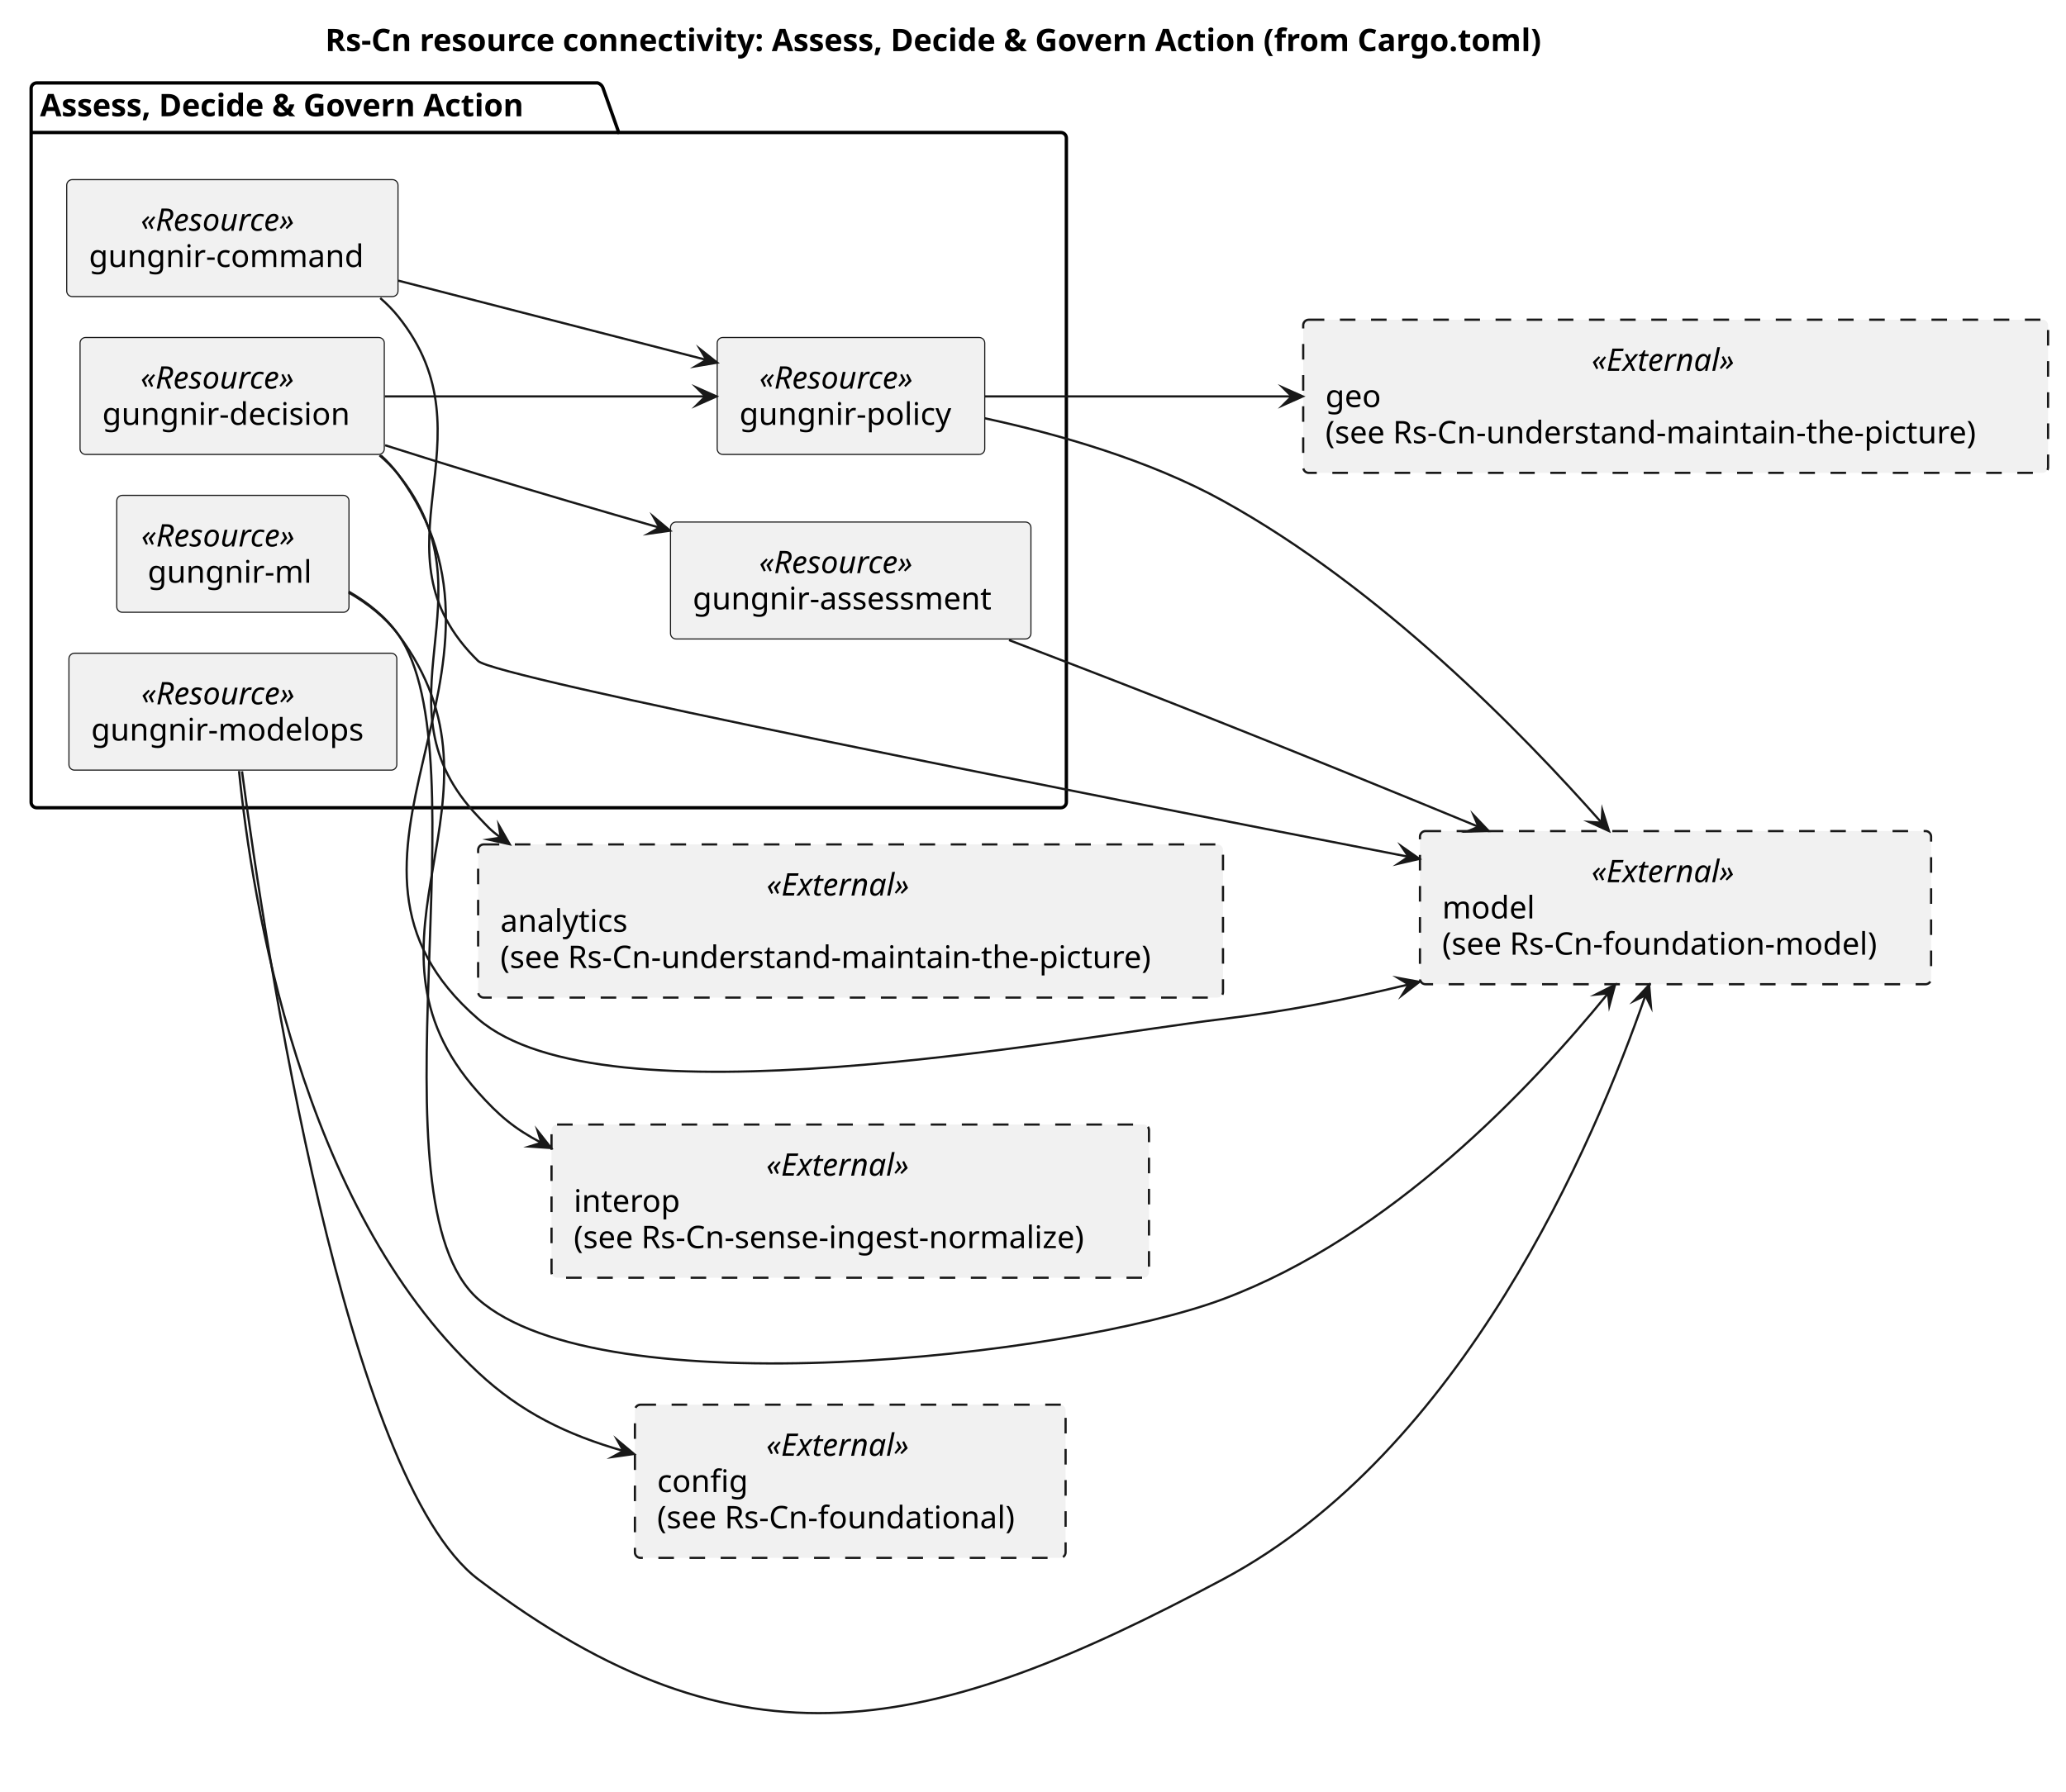
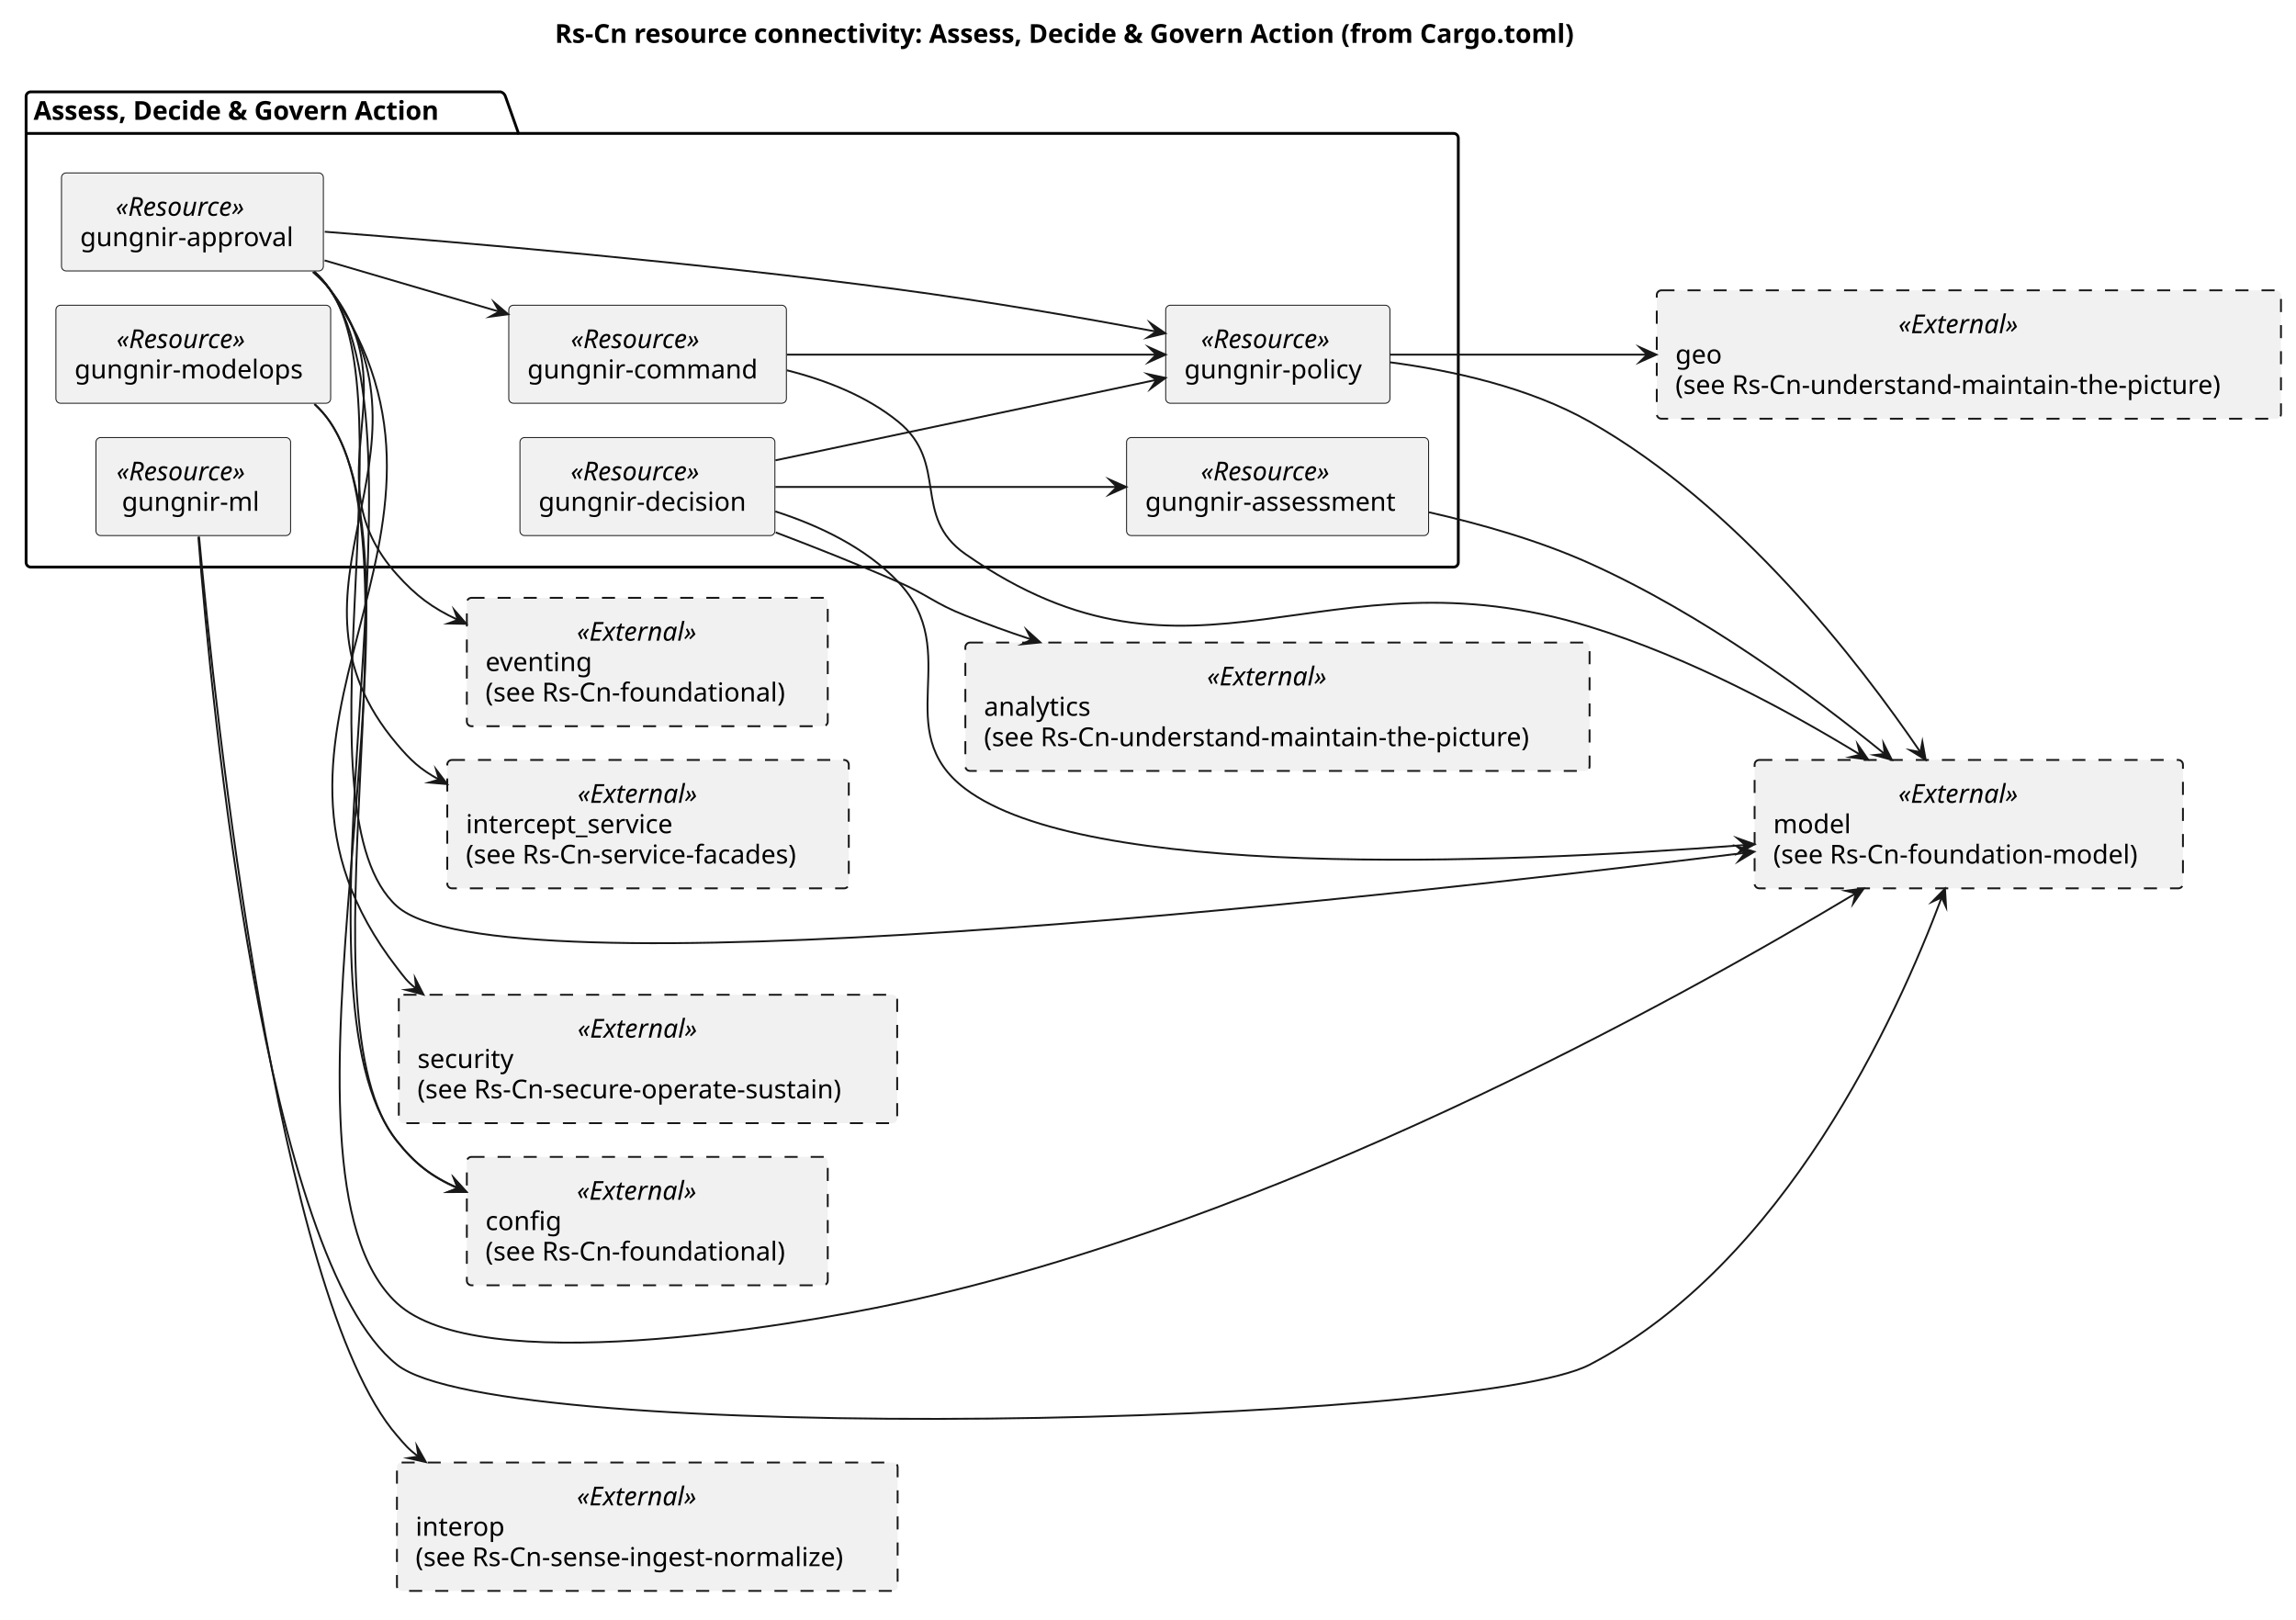
- <svg xmlns="http://www.w3.org/2000/svg" version="1.1" data-diagram-type="DESCRIPTION" style="width:929px;height:806px;background:#FFFFFF;" width="929px" height="806px" viewBox="0 0 929 806" zoomAndPan="magnify" preserveAspectRatio="none" contentStyleType="text/css">
+ <svg xmlns="http://www.w3.org/2000/svg" version="1.1" data-diagram-type="DESCRIPTION" style="width:1232px;height:869px;background:#FFFFFF;" width="1232px" height="869px" viewBox="0 0 1232 869" zoomAndPan="magnify" preserveAspectRatio="none" contentStyleType="text/css">
  <defs />
  <g font-family="sans-serif" lengthAdjust="spacing">
    <g class="title" data-source-line="1">
-       <text x="146.232" y="22.995" fill="#000" font-size="14" textLength="629.535" font-weight="700">Rs-Cn resource connectivity: Assess, Decide &amp; Govern Action (from Cargo.toml)</text>
+       <text x="297.732" y="22.995" fill="#000" font-size="14" textLength="629.535" font-weight="700">Rs-Cn resource connectivity: Assess, Decide &amp; Govern Action (from Cargo.toml)</text>
    </g>
    <g class="cluster" data-qualified-name="Assess. Decide . Govern Action" id="ent0001" data-source-line="6">
-       <path d="M16.5,37.297 L268.728,37.297 A3.75,3.75 0 0 1 271.228,39.797 L278.228,59.594 L477,59.594 A2.5,2.5 0 0 1 479.5,62.094 L479.5,360.797 A2.5,2.5 0 0 1 477,363.297 L16.5,363.297 A2.5,2.5 0 0 1 14,360.797 L14,39.797 A2.5,2.5 0 0 1 16.5,37.297" style="stroke:#000;stroke-width:1.5;" fill="none" />
-       <line x1="14" y1="59.594" x2="278.228" y2="59.594" style="stroke:#000;stroke-width:1.5;" />
-       <text x="18" y="52.292" fill="#000" font-size="14" textLength="251.228" font-weight="700">Assess, Decide &amp; Govern Action</text>
+       <path d="M16.5,49.297 L268.728,49.297 A3.75,3.75 0 0 1 271.228,51.797 L278.228,71.594 L780,71.594 A2.5,2.5 0 0 1 782.5,74.094 L782.5,301.797 A2.5,2.5 0 0 1 780,304.297 L16.5,304.297 A2.5,2.5 0 0 1 14,301.797 L14,51.797 A2.5,2.5 0 0 1 16.5,49.297" style="stroke:#000;stroke-width:1.5;" fill="none" />
+       <line x1="14" y1="71.594" x2="278.228" y2="71.594" style="stroke:#000;stroke-width:1.5;" />
+       <text x="18" y="64.292" fill="#000" font-size="14" textLength="251.228" font-weight="700">Assess, Decide &amp; Govern Action</text>
    </g>
-     <g class="entity" data-qualified-name="RS_analytics" id="ent0008" data-source-line="14">
-       <rect x="215" y="379.797" width="334.938" height="68.891" fill="#F1F1F1" style="stroke:#181818;stroke-width:1;stroke-dasharray:7,7;" rx="2.5" ry="2.5" />
-       <text x="344.663" y="402.792" fill="#000" font-size="14" textLength="75.612" font-style="italic">«External»</text>
-       <text x="225" y="419.089" fill="#000" font-size="14" textLength="62.576">analytics</text>
-       <text x="225" y="435.386" fill="#000" font-size="14" textLength="314.938">(see Rs-Cn-understand-maintain-the-picture)</text>
+     <g class="entity" data-qualified-name="RS_analytics" id="ent0009" data-source-line="15">
+       <rect x="518" y="344.797" width="334.938" height="68.891" fill="#F1F1F1" style="stroke:#181818;stroke-width:1;stroke-dasharray:7,7;" rx="2.5" ry="2.5" />
+       <text x="647.663" y="367.792" fill="#000" font-size="14" textLength="75.612" font-style="italic">«External»</text>
+       <text x="528" y="384.089" fill="#000" font-size="14" textLength="62.576">analytics</text>
+       <text x="528" y="400.386" fill="#000" font-size="14" textLength="314.938">(see Rs-Cn-understand-maintain-the-picture)</text>
    </g>
-     <g class="entity" data-qualified-name="RS_config" id="ent0009" data-source-line="15">
-       <rect x="285.5" y="631.797" width="193.66" height="68.891" fill="#F1F1F1" style="stroke:#181818;stroke-width:1;stroke-dasharray:7,7;" rx="2.5" ry="2.5" />
-       <text x="344.524" y="654.792" fill="#000" font-size="14" textLength="75.612" font-style="italic">«External»</text>
-       <text x="295.5" y="671.089" fill="#000" font-size="14" textLength="42.841">config</text>
-       <text x="295.5" y="687.386" fill="#000" font-size="14" textLength="173.66">(see Rs-Cn-foundational)</text>
+     <g class="entity" data-qualified-name="RS_config" id="ent0010" data-source-line="16">
+       <rect x="250.5" y="620.797" width="193.66" height="68.891" fill="#F1F1F1" style="stroke:#181818;stroke-width:1;stroke-dasharray:7,7;" rx="2.5" ry="2.5" />
+       <text x="309.524" y="643.792" fill="#000" font-size="14" textLength="75.612" font-style="italic">«External»</text>
+       <text x="260.5" y="660.089" fill="#000" font-size="14" textLength="42.841">config</text>
+       <text x="260.5" y="676.386" fill="#000" font-size="14" textLength="173.66">(see Rs-Cn-foundational)</text>
    </g>
-     <g class="entity" data-qualified-name="RS_geo" id="ent0010" data-source-line="16">
-       <rect x="586" y="143.797" width="334.938" height="68.891" fill="#F1F1F1" style="stroke:#181818;stroke-width:1;stroke-dasharray:7,7;" rx="2.5" ry="2.5" />
-       <text x="715.663" y="166.792" fill="#000" font-size="14" textLength="75.612" font-style="italic">«External»</text>
-       <text x="596" y="183.089" fill="#000" font-size="14" textLength="26.065">geo</text>
-       <text x="596" y="199.386" fill="#000" font-size="14" textLength="314.938">(see Rs-Cn-understand-maintain-the-picture)</text>
+     <g class="entity" data-qualified-name="RS_eventing" id="ent0011" data-source-line="17">
+       <rect x="250.5" y="320.797" width="193.66" height="68.891" fill="#F1F1F1" style="stroke:#181818;stroke-width:1;stroke-dasharray:7,7;" rx="2.5" ry="2.5" />
+       <text x="309.524" y="343.792" fill="#000" font-size="14" textLength="75.612" font-style="italic">«External»</text>
+       <text x="260.5" y="360.089" fill="#000" font-size="14" textLength="61.523">eventing</text>
+       <text x="260.5" y="376.386" fill="#000" font-size="14" textLength="173.66">(see Rs-Cn-foundational)</text>
    </g>
-     <g class="entity" data-qualified-name="RS_interop" id="ent0011" data-source-line="17">
-       <rect x="248" y="505.797" width="268.657" height="68.891" fill="#F1F1F1" style="stroke:#181818;stroke-width:1;stroke-dasharray:7,7;" rx="2.5" ry="2.5" />
-       <text x="344.522" y="528.792" fill="#000" font-size="14" textLength="75.612" font-style="italic">«External»</text>
-       <text x="258" y="545.089" fill="#000" font-size="14" textLength="50.073">interop</text>
-       <text x="258" y="561.386" fill="#000" font-size="14" textLength="248.657">(see Rs-Cn-sense-ingest-normalize)</text>
+     <g class="entity" data-qualified-name="RS_geo" id="ent0012" data-source-line="18">
+       <rect x="889" y="155.797" width="334.938" height="68.891" fill="#F1F1F1" style="stroke:#181818;stroke-width:1;stroke-dasharray:7,7;" rx="2.5" ry="2.5" />
+       <text x="1018.663" y="178.792" fill="#000" font-size="14" textLength="75.612" font-style="italic">«External»</text>
+       <text x="899" y="195.089" fill="#000" font-size="14" textLength="26.065">geo</text>
+       <text x="899" y="211.386" fill="#000" font-size="14" textLength="314.938">(see Rs-Cn-understand-maintain-the-picture)</text>
    </g>
-     <g class="entity" data-qualified-name="RS_model" id="ent0012" data-source-line="18">
-       <rect x="638.5" y="373.797" width="229.836" height="68.891" fill="#F1F1F1" style="stroke:#181818;stroke-width:1;stroke-dasharray:7,7;" rx="2.5" ry="2.5" />
-       <text x="715.612" y="396.792" fill="#000" font-size="14" textLength="75.612" font-style="italic">«External»</text>
-       <text x="648.5" y="413.089" fill="#000" font-size="14" textLength="43.593">model</text>
-       <text x="648.5" y="429.386" fill="#000" font-size="14" textLength="209.836">(see Rs-Cn-foundation-model)</text>
+     <g class="entity" data-qualified-name="RS_intercept_service" id="ent0013" data-source-line="19">
+       <rect x="240" y="407.797" width="215.446" height="68.891" fill="#F1F1F1" style="stroke:#181818;stroke-width:1;stroke-dasharray:7,7;" rx="2.5" ry="2.5" />
+       <text x="309.917" y="430.792" fill="#000" font-size="14" textLength="75.612" font-style="italic">«External»</text>
+       <text x="250" y="447.089" fill="#000" font-size="14" textLength="120.456">intercept_service</text>
+       <text x="250" y="463.386" fill="#000" font-size="14" textLength="195.446">(see Rs-Cn-service-facades)</text>
    </g>
-     <g class="entity" data-qualified-name="Assess. Decide . Govern Action.RS_assessment" id="ent0002" data-source-line="7">
-       <rect x="301.5" y="234.797" width="162.071" height="52.594" fill="#F1F1F1" style="stroke:#181818;stroke-width:0.5;" rx="2.5" ry="2.5" />
-       <text x="341.325" y="257.792" fill="#000" font-size="14" textLength="82.421" font-style="italic">«Resource»</text>
-       <text x="311.5" y="274.089" fill="#000" font-size="14" textLength="142.071">gungnir-assessment</text>
+     <g class="entity" data-qualified-name="RS_interop" id="ent0014" data-source-line="20">
+       <rect x="213" y="784.797" width="268.657" height="68.891" fill="#F1F1F1" style="stroke:#181818;stroke-width:1;stroke-dasharray:7,7;" rx="2.5" ry="2.5" />
+       <text x="309.522" y="807.792" fill="#000" font-size="14" textLength="75.612" font-style="italic">«External»</text>
+       <text x="223" y="824.089" fill="#000" font-size="14" textLength="50.073">interop</text>
+       <text x="223" y="840.386" fill="#000" font-size="14" textLength="248.657">(see Rs-Cn-sense-ingest-normalize)</text>
    </g>
-     <g class="entity" data-qualified-name="Assess. Decide . Govern Action.RS_command" id="ent0003" data-source-line="8">
-       <rect x="30" y="80.797" width="148.967" height="52.594" fill="#F1F1F1" style="stroke:#181818;stroke-width:0.5;" rx="2.5" ry="2.5" />
-       <text x="63.273" y="103.792" fill="#000" font-size="14" textLength="82.421" font-style="italic">«Resource»</text>
-       <text x="40" y="120.089" fill="#000" font-size="14" textLength="128.967">gungnir-command</text>
+     <g class="entity" data-qualified-name="RS_model" id="ent0015" data-source-line="21">
+       <rect x="941.5" y="407.797" width="229.836" height="68.891" fill="#F1F1F1" style="stroke:#181818;stroke-width:1;stroke-dasharray:7,7;" rx="2.5" ry="2.5" />
+       <text x="1018.612" y="430.792" fill="#000" font-size="14" textLength="75.612" font-style="italic">«External»</text>
+       <text x="951.5" y="447.089" fill="#000" font-size="14" textLength="43.593">model</text>
+       <text x="951.5" y="463.386" fill="#000" font-size="14" textLength="209.836">(see Rs-Cn-foundation-model)</text>
    </g>
-     <g class="entity" data-qualified-name="Assess. Decide . Govern Action.RS_decision" id="ent0004" data-source-line="9">
-       <rect x="36" y="151.797" width="136.799" height="52.594" fill="#F1F1F1" style="stroke:#181818;stroke-width:0.5;" rx="2.5" ry="2.5" />
-       <text x="63.189" y="174.792" fill="#000" font-size="14" textLength="82.421" font-style="italic">«Resource»</text>
-       <text x="46" y="191.089" fill="#000" font-size="14" textLength="116.799">gungnir-decision</text>
+     <g class="entity" data-qualified-name="RS_security" id="ent0016" data-source-line="22">
+       <rect x="214" y="533.797" width="267.413" height="68.891" fill="#F1F1F1" style="stroke:#181818;stroke-width:1;stroke-dasharray:7,7;" rx="2.5" ry="2.5" />
+       <text x="309.9" y="556.792" fill="#000" font-size="14" textLength="75.612" font-style="italic">«External»</text>
+       <text x="224" y="573.089" fill="#000" font-size="14" textLength="55.897">security</text>
+       <text x="224" y="589.386" fill="#000" font-size="14" textLength="247.413">(see Rs-Cn-secure-operate-sustain)</text>
    </g>
-     <g class="entity" data-qualified-name="Assess. Decide . Govern Action.RS_ml" id="ent0005" data-source-line="10">
-       <rect x="52.5" y="222.797" width="104.421" height="52.594" fill="#F1F1F1" style="stroke:#181818;stroke-width:0.5;" rx="2.5" ry="2.5" />
-       <text x="63.5" y="245.792" fill="#000" font-size="14" textLength="82.421" font-style="italic">«Resource»</text>
-       <text x="66.402" y="262.089" fill="#000" font-size="14" textLength="76.617">gungnir-ml</text>
+     <g class="entity" data-qualified-name="Assess. Decide . Govern Action.RS_approval" id="ent0002" data-source-line="7">
+       <rect x="33" y="92.797" width="140.518" height="52.594" fill="#F1F1F1" style="stroke:#181818;stroke-width:0.5;" rx="2.5" ry="2.5" />
+       <text x="62.048" y="115.792" fill="#000" font-size="14" textLength="82.421" font-style="italic">«Resource»</text>
+       <text x="43" y="132.089" fill="#000" font-size="14" textLength="120.518">gungnir-approval</text>
    </g>
-     <g class="entity" data-qualified-name="Assess. Decide . Govern Action.RS_modelops" id="ent0006" data-source-line="11">
-       <rect x="31" y="293.797" width="147.429" height="52.594" fill="#F1F1F1" style="stroke:#181818;stroke-width:0.5;" rx="2.5" ry="2.5" />
-       <text x="63.504" y="316.792" fill="#000" font-size="14" textLength="82.421" font-style="italic">«Resource»</text>
-       <text x="41" y="333.089" fill="#000" font-size="14" textLength="127.429">gungnir-modelops</text>
+     <g class="entity" data-qualified-name="Assess. Decide . Govern Action.RS_assessment" id="ent0003" data-source-line="8">
+       <rect x="604.5" y="234.797" width="162.071" height="52.594" fill="#F1F1F1" style="stroke:#181818;stroke-width:0.5;" rx="2.5" ry="2.5" />
+       <text x="644.325" y="257.792" fill="#000" font-size="14" textLength="82.421" font-style="italic">«Resource»</text>
+       <text x="614.5" y="274.089" fill="#000" font-size="14" textLength="142.071">gungnir-assessment</text>
    </g>
-     <g class="entity" data-qualified-name="Assess. Decide . Govern Action.RS_policy" id="ent0007" data-source-line="12">
-       <rect x="322.5" y="151.797" width="120.304" height="52.594" fill="#F1F1F1" style="stroke:#181818;stroke-width:0.5;" rx="2.5" ry="2.5" />
-       <text x="341.441" y="174.792" fill="#000" font-size="14" textLength="82.421" font-style="italic">«Resource»</text>
-       <text x="332.5" y="191.089" fill="#000" font-size="14" textLength="100.304">gungnir-policy</text>
+     <g class="entity" data-qualified-name="Assess. Decide . Govern Action.RS_command" id="ent0004" data-source-line="9">
+       <rect x="273" y="163.797" width="148.967" height="52.594" fill="#F1F1F1" style="stroke:#181818;stroke-width:0.5;" rx="2.5" ry="2.5" />
+       <text x="306.273" y="186.792" fill="#000" font-size="14" textLength="82.421" font-style="italic">«Resource»</text>
+       <text x="283" y="203.089" fill="#000" font-size="14" textLength="128.967">gungnir-command</text>
    </g>
-     <g class="link" data-entity-1="ent0002" data-entity-2="ent0012" id="lnk13" data-link-type="dependency">
-       <polygon points="669.415,373.761,662.619,366.632,664.792,371.855,659.57,374.028,669.415,373.761" fill="#181818" style="stroke:#181818;stroke-width:1;stroke-linejoin:miter;stroke-miterlimit:10;" />
-       <path d="M453.709,287.891 C483.466,299.265 518.484,312.782 550,325.297 C589.374,340.931 628.241,356.786 664.792,371.855" style="stroke:#181818;stroke-width:1;" fill="none" />
+     <g class="entity" data-qualified-name="Assess. Decide . Govern Action.RS_decision" id="ent0005" data-source-line="10">
+       <rect x="279" y="234.797" width="136.799" height="52.594" fill="#F1F1F1" style="stroke:#181818;stroke-width:0.5;" rx="2.5" ry="2.5" />
+       <text x="306.189" y="257.792" fill="#000" font-size="14" textLength="82.421" font-style="italic">«Resource»</text>
+       <text x="289" y="274.089" fill="#000" font-size="14" textLength="116.799">gungnir-decision</text>
    </g>
-     <g class="link" data-entity-1="ent0003" data-entity-2="ent0012" id="lnk14" data-link-type="dependency">
-       <polygon points="638.267,386.295,630.194,380.654,633.359,385.343,628.67,388.508,638.267,386.295" fill="#181818" style="stroke:#181818;stroke-width:1;stroke-linejoin:miter;stroke-miterlimit:10;" />
-       <path d="M170.979,134.072 C173.904,136.587 176.609,139.323 179,142.297 C223.321,197.409 164.381,247.906 215,297.297 C222.635,304.747 477.832,355.163 633.359,385.343" style="stroke:#181818;stroke-width:1;" fill="none" />
+     <g class="entity" data-qualified-name="Assess. Decide . Govern Action.RS_ml" id="ent0006" data-source-line="11">
+       <rect x="51.5" y="234.797" width="104.421" height="52.594" fill="#F1F1F1" style="stroke:#181818;stroke-width:0.5;" rx="2.5" ry="2.5" />
+       <text x="62.5" y="257.792" fill="#000" font-size="14" textLength="82.421" font-style="italic">«Resource»</text>
+       <text x="65.402" y="274.089" fill="#000" font-size="14" textLength="76.617">gungnir-ml</text>
    </g>
-     <g class="link" data-entity-1="ent0003" data-entity-2="ent0007" id="lnk15" data-link-type="dependency">
-       <polygon points="322.48,163.114,314.76,156.998,317.637,161.868,312.767,164.746,322.48,163.114" fill="#181818" style="stroke:#181818;stroke-width:1;stroke-linejoin:miter;stroke-miterlimit:10;" />
-       <path d="M179.1,126.23 C223.973,137.774 275.714,151.084 317.637,161.868" style="stroke:#181818;stroke-width:1;" fill="none" />
+     <g class="entity" data-qualified-name="Assess. Decide . Govern Action.RS_modelops" id="ent0007" data-source-line="12">
+       <rect x="30" y="163.797" width="147.429" height="52.594" fill="#F1F1F1" style="stroke:#181818;stroke-width:0.5;" rx="2.5" ry="2.5" />
+       <text x="62.504" y="186.792" fill="#000" font-size="14" textLength="82.421" font-style="italic">«Resource»</text>
+       <text x="40" y="203.089" fill="#000" font-size="14" textLength="127.429">gungnir-modelops</text>
    </g>
-     <g class="link" data-entity-1="ent0004" data-entity-2="ent0012" id="lnk16" data-link-type="dependency">
-       <polygon points="638.277,441.612,628.589,439.841,633.417,442.788,630.47,447.616,638.277,441.612" fill="#181818" style="stroke:#181818;stroke-width:1;stroke-linejoin:miter;stroke-miterlimit:10;" />
-       <path d="M171.278,204.842 C174.127,207.416 176.733,210.227 179,213.297 C244.385,301.827 131.712,386.353 215,458.297 C271.337,506.96 476.1,467.285 550,458.297 C578.937,454.777 604.84,449.703 633.417,442.788" style="stroke:#181818;stroke-width:1;" fill="none" />
+     <g class="entity" data-qualified-name="Assess. Decide . Govern Action.RS_policy" id="ent0008" data-source-line="13">
+       <rect x="625.5" y="163.797" width="120.304" height="52.594" fill="#F1F1F1" style="stroke:#181818;stroke-width:0.5;" rx="2.5" ry="2.5" />
+       <text x="644.441" y="186.792" fill="#000" font-size="14" textLength="82.421" font-style="italic">«Resource»</text>
+       <text x="635.5" y="203.089" fill="#000" font-size="14" textLength="100.304">gungnir-policy</text>
    </g>
-     <g class="link" data-entity-1="ent0004" data-entity-2="ent0002" id="lnk17" data-link-type="dependency">
-       <polygon points="301.332,238.689,293.784,232.362,296.526,237.31,291.578,240.052,301.332,238.689" fill="#181818" style="stroke:#181818;stroke-width:1;stroke-linejoin:miter;stroke-miterlimit:10;" />
-       <path d="M173.163,200.259 C186.982,204.65 201.442,209.177 215,213.297 C243.064,221.825 269.097,229.441 296.526,237.31" style="stroke:#181818;stroke-width:1;" fill="none" />
+     <g class="link" data-entity-1="ent0002" data-entity-2="ent0004" id="lnk17" data-link-type="dependency">
+       <polygon points="272.681,168.639,265.171,162.267,267.883,167.232,262.919,169.944,272.681,168.639" fill="#181818" style="stroke:#181818;stroke-width:1;stroke-linejoin:miter;stroke-miterlimit:10;" />
+       <path d="M174.172,139.738 C205.03,148.791 236.559,158.041 267.883,167.232" style="stroke:#181818;stroke-width:1;" fill="none" />
    </g>
-     <g class="link" data-entity-1="ent0004" data-entity-2="ent0007" id="lnk18" data-link-type="dependency">
-       <polygon points="322.177,178.297,313.177,174.297,317.177,178.297,313.177,182.297,322.177,178.297" fill="#181818" style="stroke:#181818;stroke-width:1;stroke-linejoin:miter;stroke-miterlimit:10;" />
-       <path d="M173.017,178.297 C218.66,178.297 273.363,178.297 317.177,178.297" style="stroke:#181818;stroke-width:1;" fill="none" />
+     <g class="link" data-entity-1="ent0002" data-entity-2="ent0008" id="lnk18" data-link-type="dependency">
+       <polygon points="625.316,178.845,617.199,173.266,620.4,177.93,615.736,181.131,625.316,178.845" fill="#181818" style="stroke:#181818;stroke-width:1;stroke-linejoin:miter;stroke-miterlimit:10;" />
+       <path d="M174.258,124.351 C250.157,130.223 374.985,140.967 482,155.297 C530.446,161.784 580.118,170.437 620.4,177.93" style="stroke:#181818;stroke-width:1;" fill="none" />
    </g>
-     <g class="link" data-entity-1="ent0004" data-entity-2="ent0008" id="lnk19" data-link-type="dependency">
-       <polygon points="229.193,379.722,224.319,371.164,225.168,376.757,219.575,377.605,229.193,379.722" fill="#181818" style="stroke:#181818;stroke-width:1;stroke-linejoin:miter;stroke-miterlimit:10;" />
-       <path d="M170.648,204.798 C173.699,207.388 176.518,210.215 179,213.297 C223.089,268.04 166.441,316.477 215,367.297 C219.358,371.857 220.095,373.02 225.168,376.757" style="stroke:#181818;stroke-width:1;" fill="none" />
+     <g class="link" data-entity-1="ent0002" data-entity-2="ent0013" id="lnk19" data-link-type="dependency">
+       <polygon points="239.96,420.751,233.999,412.91,235.578,418.342,230.146,419.921,239.96,420.751" fill="#181818" style="stroke:#181818;stroke-width:1;stroke-linejoin:miter;stroke-miterlimit:10;" />
+       <path d="M168.454,145.954 C171.63,148.78 174.522,151.886 177,155.297 C241.421,243.988 142.144,315.657 213,399.297 C220.476,408.122 225.392,412.744 235.578,418.342" style="stroke:#181818;stroke-width:1;" fill="none" />
    </g>
-     <g class="link" data-entity-1="ent0005" data-entity-2="ent0012" id="lnk20" data-link-type="dependency">
-       <polygon points="726.247,442.904,717.46,447.353,723.087,446.78,723.66,452.407,726.247,442.904" fill="#181818" style="stroke:#181818;stroke-width:1;stroke-linejoin:miter;stroke-miterlimit:10;" />
-       <path d="M156.772,266.066 C165.366,271.004 173.323,277.304 179,285.297 C217.754,339.859 164.929,539.893 215,584.297 C270.698,633.691 480.269,610.365 550,584.297 C625.48,556.08 688.262,489.5 723.087,446.78" style="stroke:#181818;stroke-width:1;" fill="none" />
+     <g class="link" data-entity-1="ent0002" data-entity-2="ent0016" id="lnk20" data-link-type="dependency">
+       <polygon points="227.225,533.703,222.741,524.934,223.337,530.559,217.711,531.154,227.225,533.703" fill="#181818" style="stroke:#181818;stroke-width:1;stroke-linejoin:miter;stroke-miterlimit:10;" />
+       <path d="M168.646,145.818 C171.775,148.677 174.605,151.827 177,155.297 C269.361,289.078 113.481,390.751 213,519.297 C217.156,524.665 218.072,526.302 223.337,530.559" style="stroke:#181818;stroke-width:1;" fill="none" />
    </g>
-     <g class="link" data-entity-1="ent0005" data-entity-2="ent0011" id="lnk21" data-link-type="dependency">
-       <polygon points="247.83,516.348,241.742,508.606,243.41,514.012,238.004,515.679,247.83,516.348" fill="#181818" style="stroke:#181818;stroke-width:1;stroke-linejoin:miter;stroke-miterlimit:10;" />
-       <path d="M156.809,266.527 C165.292,271.41 173.198,277.571 179,285.297 C234.816,359.614 153.102,421.963 215,491.297 C224.231,501.637 231.1,507.507 243.41,514.012" style="stroke:#181818;stroke-width:1;" fill="none" />
+     <g class="link" data-entity-1="ent0002" data-entity-2="ent0010" id="lnk21" data-link-type="dependency">
+       <polygon points="250.167,639.646,243.549,632.353,245.593,637.627,240.318,639.672,250.167,639.646" fill="#181818" style="stroke:#181818;stroke-width:1;stroke-linejoin:miter;stroke-miterlimit:10;" />
+       <path d="M169.037,146.051 C172.023,148.846 174.718,151.92 177,155.297 C234.037,239.703 149.828,532.379 213,612.297 C222.664,624.522 231.265,631.304 245.593,637.627" style="stroke:#181818;stroke-width:1;" fill="none" />
    </g>
-     <g class="link" data-entity-1="ent0006" data-entity-2="ent0009" id="lnk22" data-link-type="dependency">
-       <polygon points="285.086,653.962,277.534,647.641,280.279,652.587,275.333,655.332,285.086,653.962" fill="#181818" style="stroke:#181818;stroke-width:1;stroke-linejoin:miter;stroke-miterlimit:10;" />
-       <path d="M107.488,346.803 C113.263,404.568 135.123,542.601 215,617.297 C234.257,635.305 254.995,645.352 280.279,652.587" style="stroke:#181818;stroke-width:1;" fill="none" />
+     <g class="link" data-entity-1="ent0002" data-entity-2="ent0011" id="lnk22" data-link-type="dependency">
+       <polygon points="250.234,334.76,243.772,327.328,245.704,332.645,240.387,334.577,250.234,334.76" fill="#181818" style="stroke:#181818;stroke-width:1;stroke-linejoin:miter;stroke-miterlimit:10;" />
+       <path d="M167.795,145.931 C171.178,148.769 174.293,151.884 177,155.297 C220.408,210.031 166.327,256.32 213,308.297 C223.178,319.632 231.727,326.118 245.704,332.645" style="stroke:#181818;stroke-width:1;" fill="none" />
    </g>
-     <g class="link" data-entity-1="ent0006" data-entity-2="ent0012" id="lnk23" data-link-type="dependency">
-       <polygon points="741.544,442.972,734.81,450.158,739.902,447.694,742.366,452.786,741.544,442.972" fill="#181818" style="stroke:#181818;stroke-width:1;stroke-linejoin:miter;stroke-miterlimit:10;" />
-       <path d="M108.827,346.909 C119.483,427.36 155.589,665.269 215,710.297 C333.66,800.229 418.635,780.376 550,710.297 C657.912,652.729 716.83,514.037 739.902,447.694" style="stroke:#181818;stroke-width:1;" fill="none" />
+     <g class="link" data-entity-1="ent0002" data-entity-2="ent0015" id="lnk23" data-link-type="dependency">
+       <polygon points="941.332,457.033,931.91,454.164,936.37,457.645,932.889,462.104,941.332,457.033" fill="#181818" style="stroke:#181818;stroke-width:1;stroke-linejoin:miter;stroke-miterlimit:10;" />
+       <path d="M168.607,145.845 C171.745,148.697 174.588,151.839 177,155.297 C219.333,215.979 157.926,436.888 213,486.297 C265.944,533.795 718.658,484.489 936.37,457.645" style="stroke:#181818;stroke-width:1;" fill="none" />
    </g>
-     <g class="link" data-entity-1="ent0007" data-entity-2="ent0012" id="lnk24" data-link-type="dependency">
-       <polygon points="723.485,373.773,720.519,364.382,720.173,370.028,714.527,369.682,723.485,373.773" fill="#181818" style="stroke:#181818;stroke-width:1;stroke-linejoin:miter;stroke-miterlimit:10;" />
-       <path d="M442.686,188.098 C475.702,195.223 516.747,206.915 550,225.297 C620.707,264.384 683.742,328.835 720.173,370.028" style="stroke:#181818;stroke-width:1;" fill="none" />
+     <g class="link" data-entity-1="ent0003" data-entity-2="ent0015" id="lnk24" data-link-type="dependency">
+       <polygon points="1015.147,407.738,1010.688,398.956,1011.268,404.583,1005.641,405.162,1015.147,407.738" fill="#181818" style="stroke:#181818;stroke-width:1;stroke-linejoin:miter;stroke-miterlimit:10;" />
+       <path d="M766.814,274.893 C794.826,281.231 825.992,290.133 853,302.297 C913.988,329.765 972.209,372.815 1011.268,404.583" style="stroke:#181818;stroke-width:1;" fill="none" />
    </g>
-     <g class="link" data-entity-1="ent0007" data-entity-2="ent0010" id="lnk25" data-link-type="dependency">
-       <polygon points="585.817,178.297,576.817,174.297,580.817,178.297,576.817,182.297,585.817,178.297" fill="#181818" style="stroke:#181818;stroke-width:1;stroke-linejoin:miter;stroke-miterlimit:10;" />
-       <path d="M442.786,178.297 C481.698,178.297 529.679,178.297 580.817,178.297" style="stroke:#181818;stroke-width:1;" fill="none" />
+     <g class="link" data-entity-1="ent0004" data-entity-2="ent0015" id="lnk25" data-link-type="dependency">
+       <polygon points="1002.41,407.579,996.806,399.48,998.141,404.977,992.643,406.311,1002.41,407.579" fill="#181818" style="stroke:#181818;stroke-width:1;stroke-linejoin:miter;stroke-miterlimit:10;" />
+       <path d="M422.26,198.714 C443.279,203.988 465.048,212.519 482,226.297 C509.456,248.611 488.975,277.066 518,297.297 C640.971,383.008 709.759,292.134 853,336.297 C906.657,352.84 958.595,380.878 998.141,404.977" style="stroke:#181818;stroke-width:1;" fill="none" />
+     </g>
+     <g class="link" data-entity-1="ent0004" data-entity-2="ent0008" id="lnk26" data-link-type="dependency">
+       <polygon points="625.462,190.297,616.462,186.297,620.462,190.297,616.462,194.297,625.462,190.297" fill="#181818" style="stroke:#181818;stroke-width:1;stroke-linejoin:miter;stroke-miterlimit:10;" />
+       <path d="M422.237,190.297 C483.281,190.297 563.875,190.297 620.462,190.297" style="stroke:#181818;stroke-width:1;" fill="none" />
+     </g>
+     <g class="link" data-entity-1="ent0005" data-entity-2="ent0015" id="lnk27" data-link-type="dependency">
+       <polygon points="941.474,453.053,932.195,449.75,936.488,453.434,932.804,457.727,941.474,453.053" fill="#181818" style="stroke:#181818;stroke-width:1;stroke-linejoin:miter;stroke-miterlimit:10;" />
+       <path d="M416.041,274.429 C439.593,282.01 464.485,293.859 482,312.297 C517.72,349.898 476.595,392.065 518,423.297 C582.248,471.76 798.685,463.954 936.488,453.434" style="stroke:#181818;stroke-width:1;" fill="none" />
+     </g>
+     <g class="link" data-entity-1="ent0005" data-entity-2="ent0003" id="lnk28" data-link-type="dependency">
+       <polygon points="604.299,261.297,595.299,257.297,599.299,261.297,595.299,265.297,604.299,261.297" fill="#181818" style="stroke:#181818;stroke-width:1;stroke-linejoin:miter;stroke-miterlimit:10;" />
+       <path d="M416.09,261.297 C470.419,261.297 541.876,261.297 599.299,261.297" style="stroke:#181818;stroke-width:1;" fill="none" />
+     </g>
+     <g class="link" data-entity-1="ent0005" data-entity-2="ent0008" id="lnk29" data-link-type="dependency">
+       <polygon points="625.444,202.776,615.812,200.723,620.552,203.81,617.466,208.55,625.444,202.776" fill="#181818" style="stroke:#181818;stroke-width:1;stroke-linejoin:miter;stroke-miterlimit:10;" />
+       <path d="M416.09,247.014 C477.414,234.056 562.039,216.174 620.552,203.81" style="stroke:#181818;stroke-width:1;" fill="none" />
+     </g>
+     <g class="link" data-entity-1="ent0005" data-entity-2="ent0009" id="lnk30" data-link-type="dependency">
+       <polygon points="558.233,344.722,550.938,338.105,553.484,343.156,548.433,345.703,558.233,344.722" fill="#181818" style="stroke:#181818;stroke-width:1;stroke-linejoin:miter;stroke-miterlimit:10;" />
+       <path d="M416.256,285.699 C437.484,293.739 460.878,303.009 482,312.297 C498.375,319.498 501.354,323.746 518,330.297 C530.898,335.373 539.788,338.641 553.484,343.156" style="stroke:#181818;stroke-width:1;" fill="none" />
+     </g>
+     <g class="link" data-entity-1="ent0006" data-entity-2="ent0015" id="lnk31" data-link-type="dependency">
+       <polygon points="1043.65,476.886,1036.742,483.906,1041.893,481.567,1044.232,486.718,1043.65,476.886" fill="#181818" style="stroke:#181818;stroke-width:1;stroke-linejoin:miter;stroke-miterlimit:10;" />
+       <path d="M106.425,288.067 C113.598,379.35 142.089,675.864 213,732.297 C268.641,776.578 789.945,765.173 853,732.297 C957.817,677.646 1017.742,545.89 1041.893,481.567" style="stroke:#181818;stroke-width:1;" fill="none" />
+     </g>
+     <g class="link" data-entity-1="ent0006" data-entity-2="ent0014" id="lnk32" data-link-type="dependency">
+       <polygon points="228.519,784.577,223.693,775.991,224.51,781.589,218.912,782.406,228.519,784.577" fill="#181818" style="stroke:#181818;stroke-width:1;stroke-linejoin:miter;stroke-miterlimit:10;" />
+       <path d="M106.815,287.981 C115.468,382.006 148.763,696.242 213,770.297 C217.611,775.612 218.84,777.364 224.51,781.589" style="stroke:#181818;stroke-width:1;" fill="none" />
+     </g>
+     <g class="link" data-entity-1="ent0007" data-entity-2="ent0010" id="lnk33" data-link-type="dependency">
+       <polygon points="250.315,639.528,243.688,632.243,245.738,637.515,240.466,639.566,250.315,639.528" fill="#181818" style="stroke:#181818;stroke-width:1;stroke-linejoin:miter;stroke-miterlimit:10;" />
+       <path d="M168.669,216.802 C171.792,219.665 174.614,222.821 177,226.297 C225.747,297.329 159.092,545.098 213,612.297 C222.752,624.453 231.394,631.205 245.738,637.515" style="stroke:#181818;stroke-width:1;" fill="none" />
+     </g>
+     <g class="link" data-entity-1="ent0007" data-entity-2="ent0015" id="lnk34" data-link-type="dependency">
+       <polygon points="1000.045,476.797,990.269,477.993,995.757,479.368,994.382,484.855,1000.045,476.797" fill="#181818" style="stroke:#181818;stroke-width:1;stroke-linejoin:miter;stroke-miterlimit:10;" />
+       <path d="M169.048,217.043 C172.031,219.841 174.723,222.917 177,226.297 C235.906,313.718 135.684,627.641 213,699.297 C256.844,739.931 423.544,711.796 482,699.297 C683.919,656.123 896.428,538.902 995.757,479.368" style="stroke:#181818;stroke-width:1;" fill="none" />
+     </g>
+     <g class="link" data-entity-1="ent0008" data-entity-2="ent0015" id="lnk35" data-link-type="dependency">
+       <polygon points="1033.29,407.734,1031.523,398.045,1030.473,403.604,1024.914,402.553,1033.29,407.734" fill="#181818" style="stroke:#181818;stroke-width:1;stroke-linejoin:miter;stroke-miterlimit:10;" />
+       <path d="M745.829,194.408 C779.085,198.784 820.318,207.788 853,226.297 C933.063,271.639 997.349,355.046 1030.473,403.604" style="stroke:#181818;stroke-width:1;" fill="none" />
+     </g>
+     <g class="link" data-entity-1="ent0008" data-entity-2="ent0012" id="lnk36" data-link-type="dependency">
+       <polygon points="888.817,190.297,879.817,186.297,883.817,190.297,879.817,194.297,888.817,190.297" fill="#181818" style="stroke:#181818;stroke-width:1;stroke-linejoin:miter;stroke-miterlimit:10;" />
+       <path d="M745.786,190.297 C784.698,190.297 832.679,190.297 883.817,190.297" style="stroke:#181818;stroke-width:1;" fill="none" />
    </g>
  </g>
</svg>
